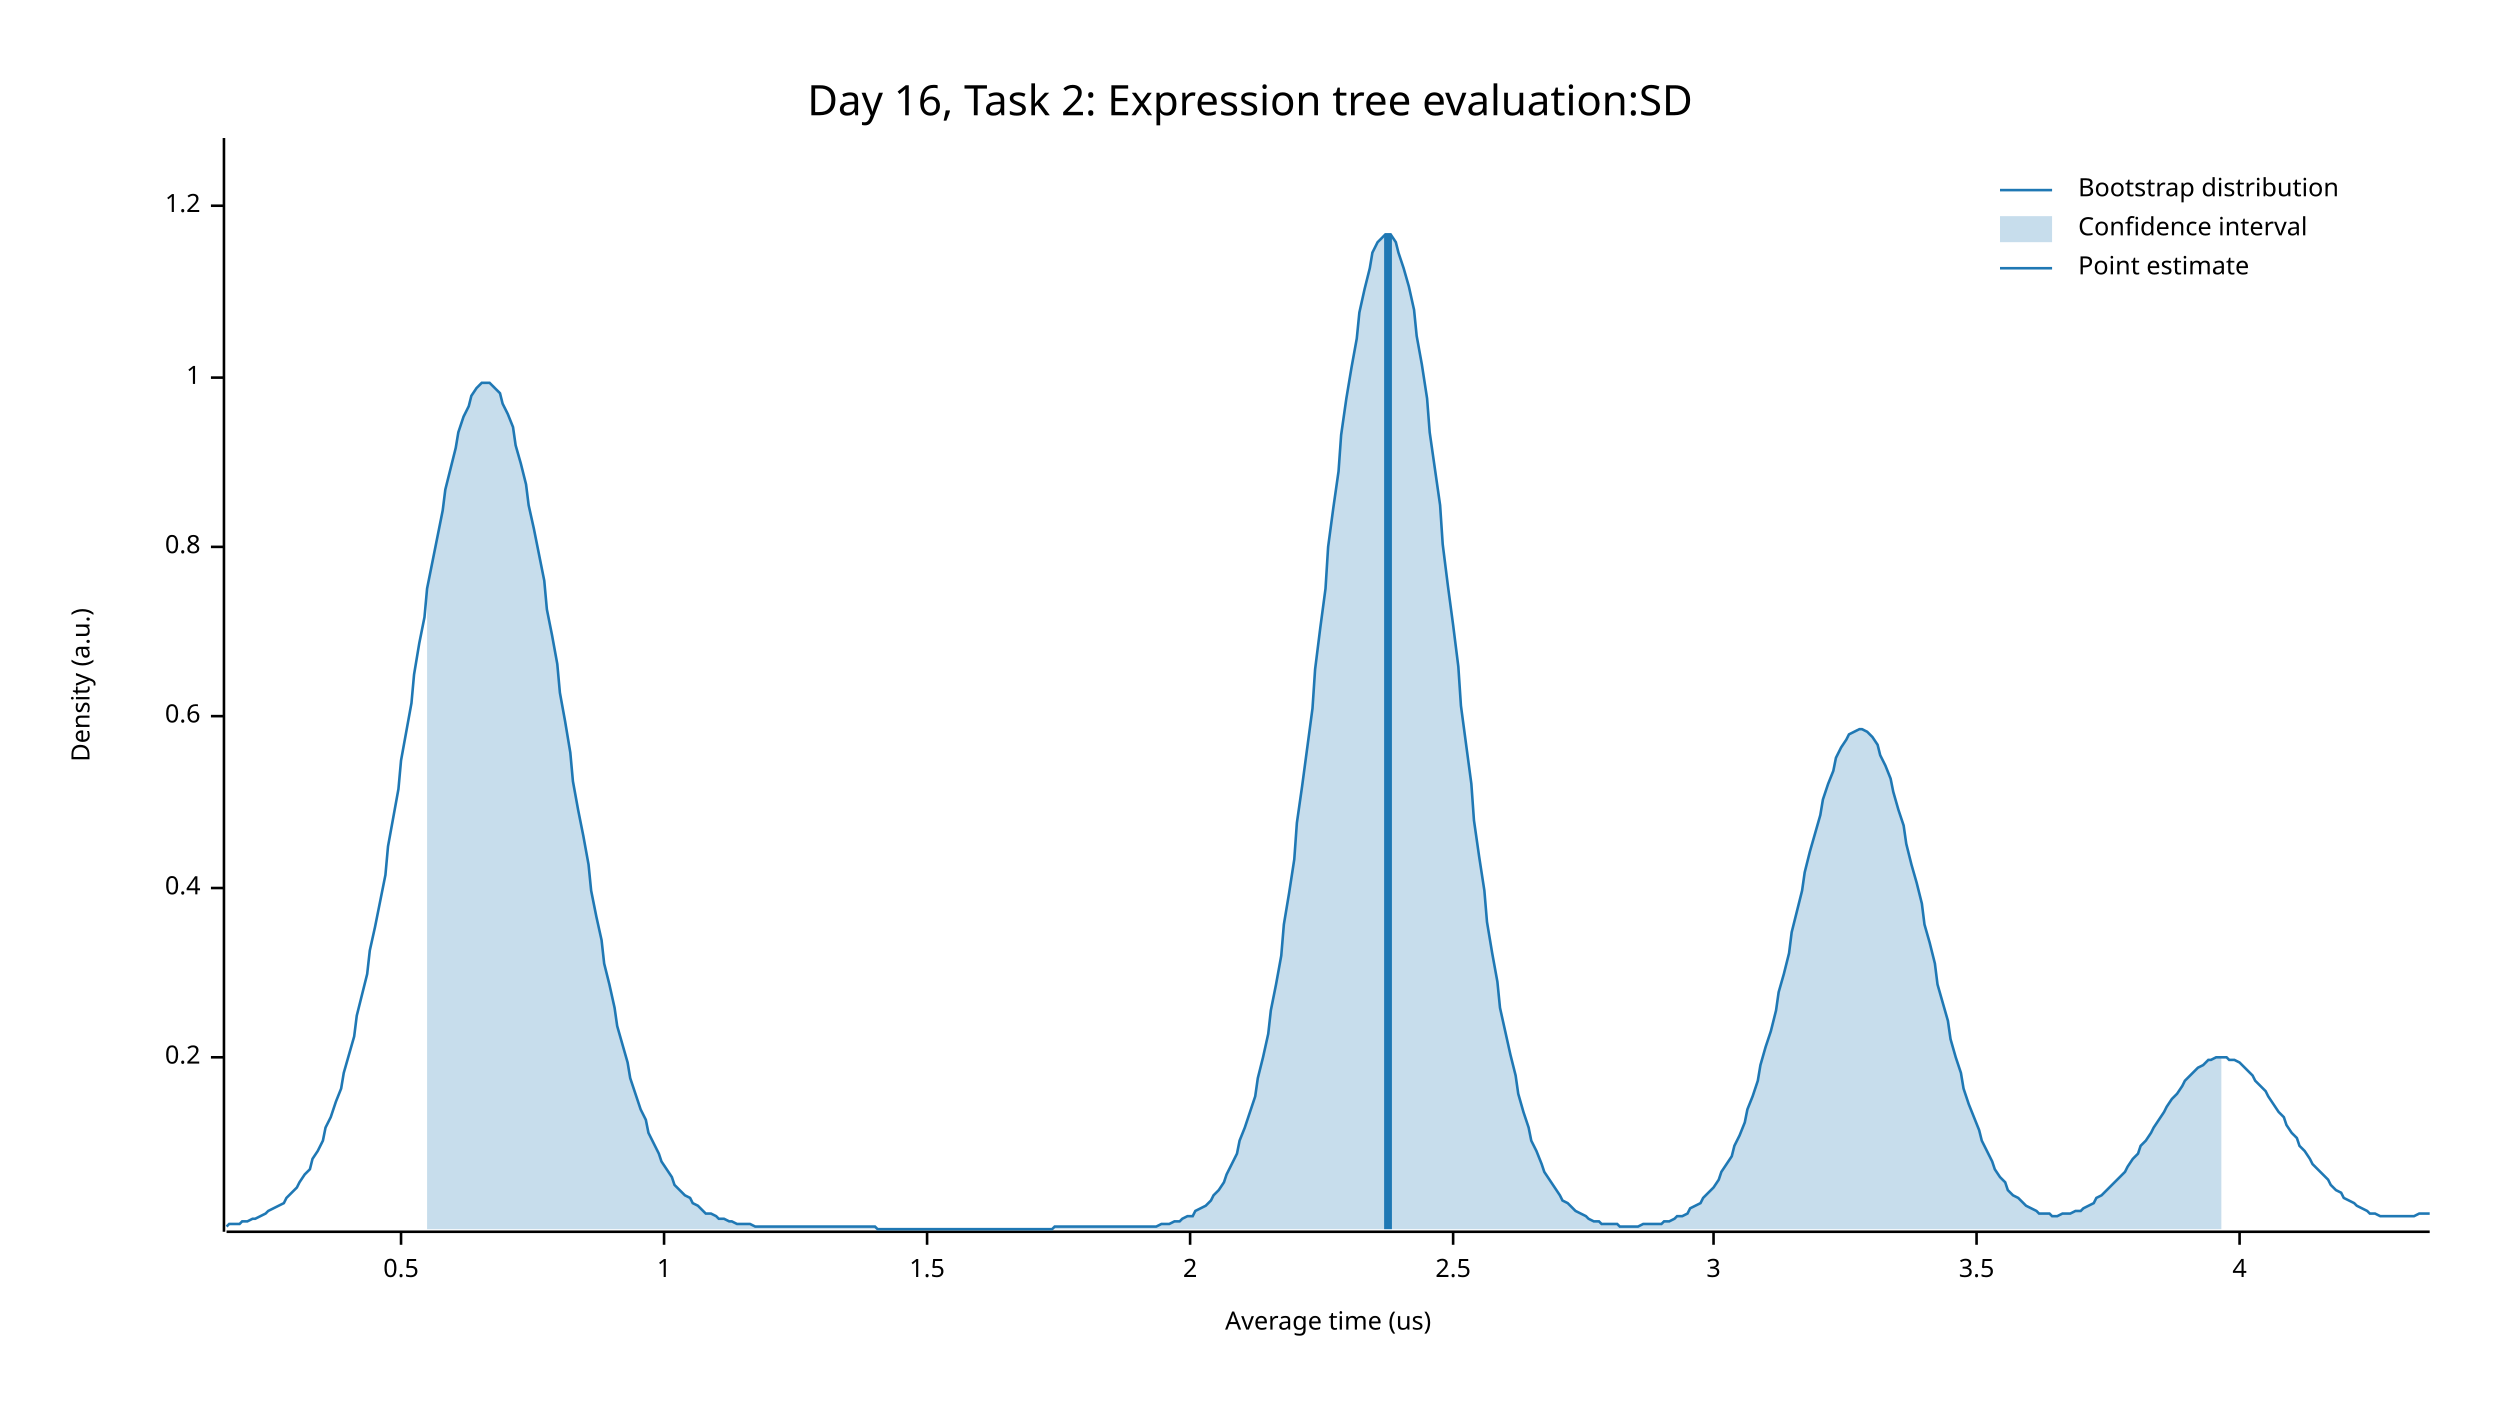
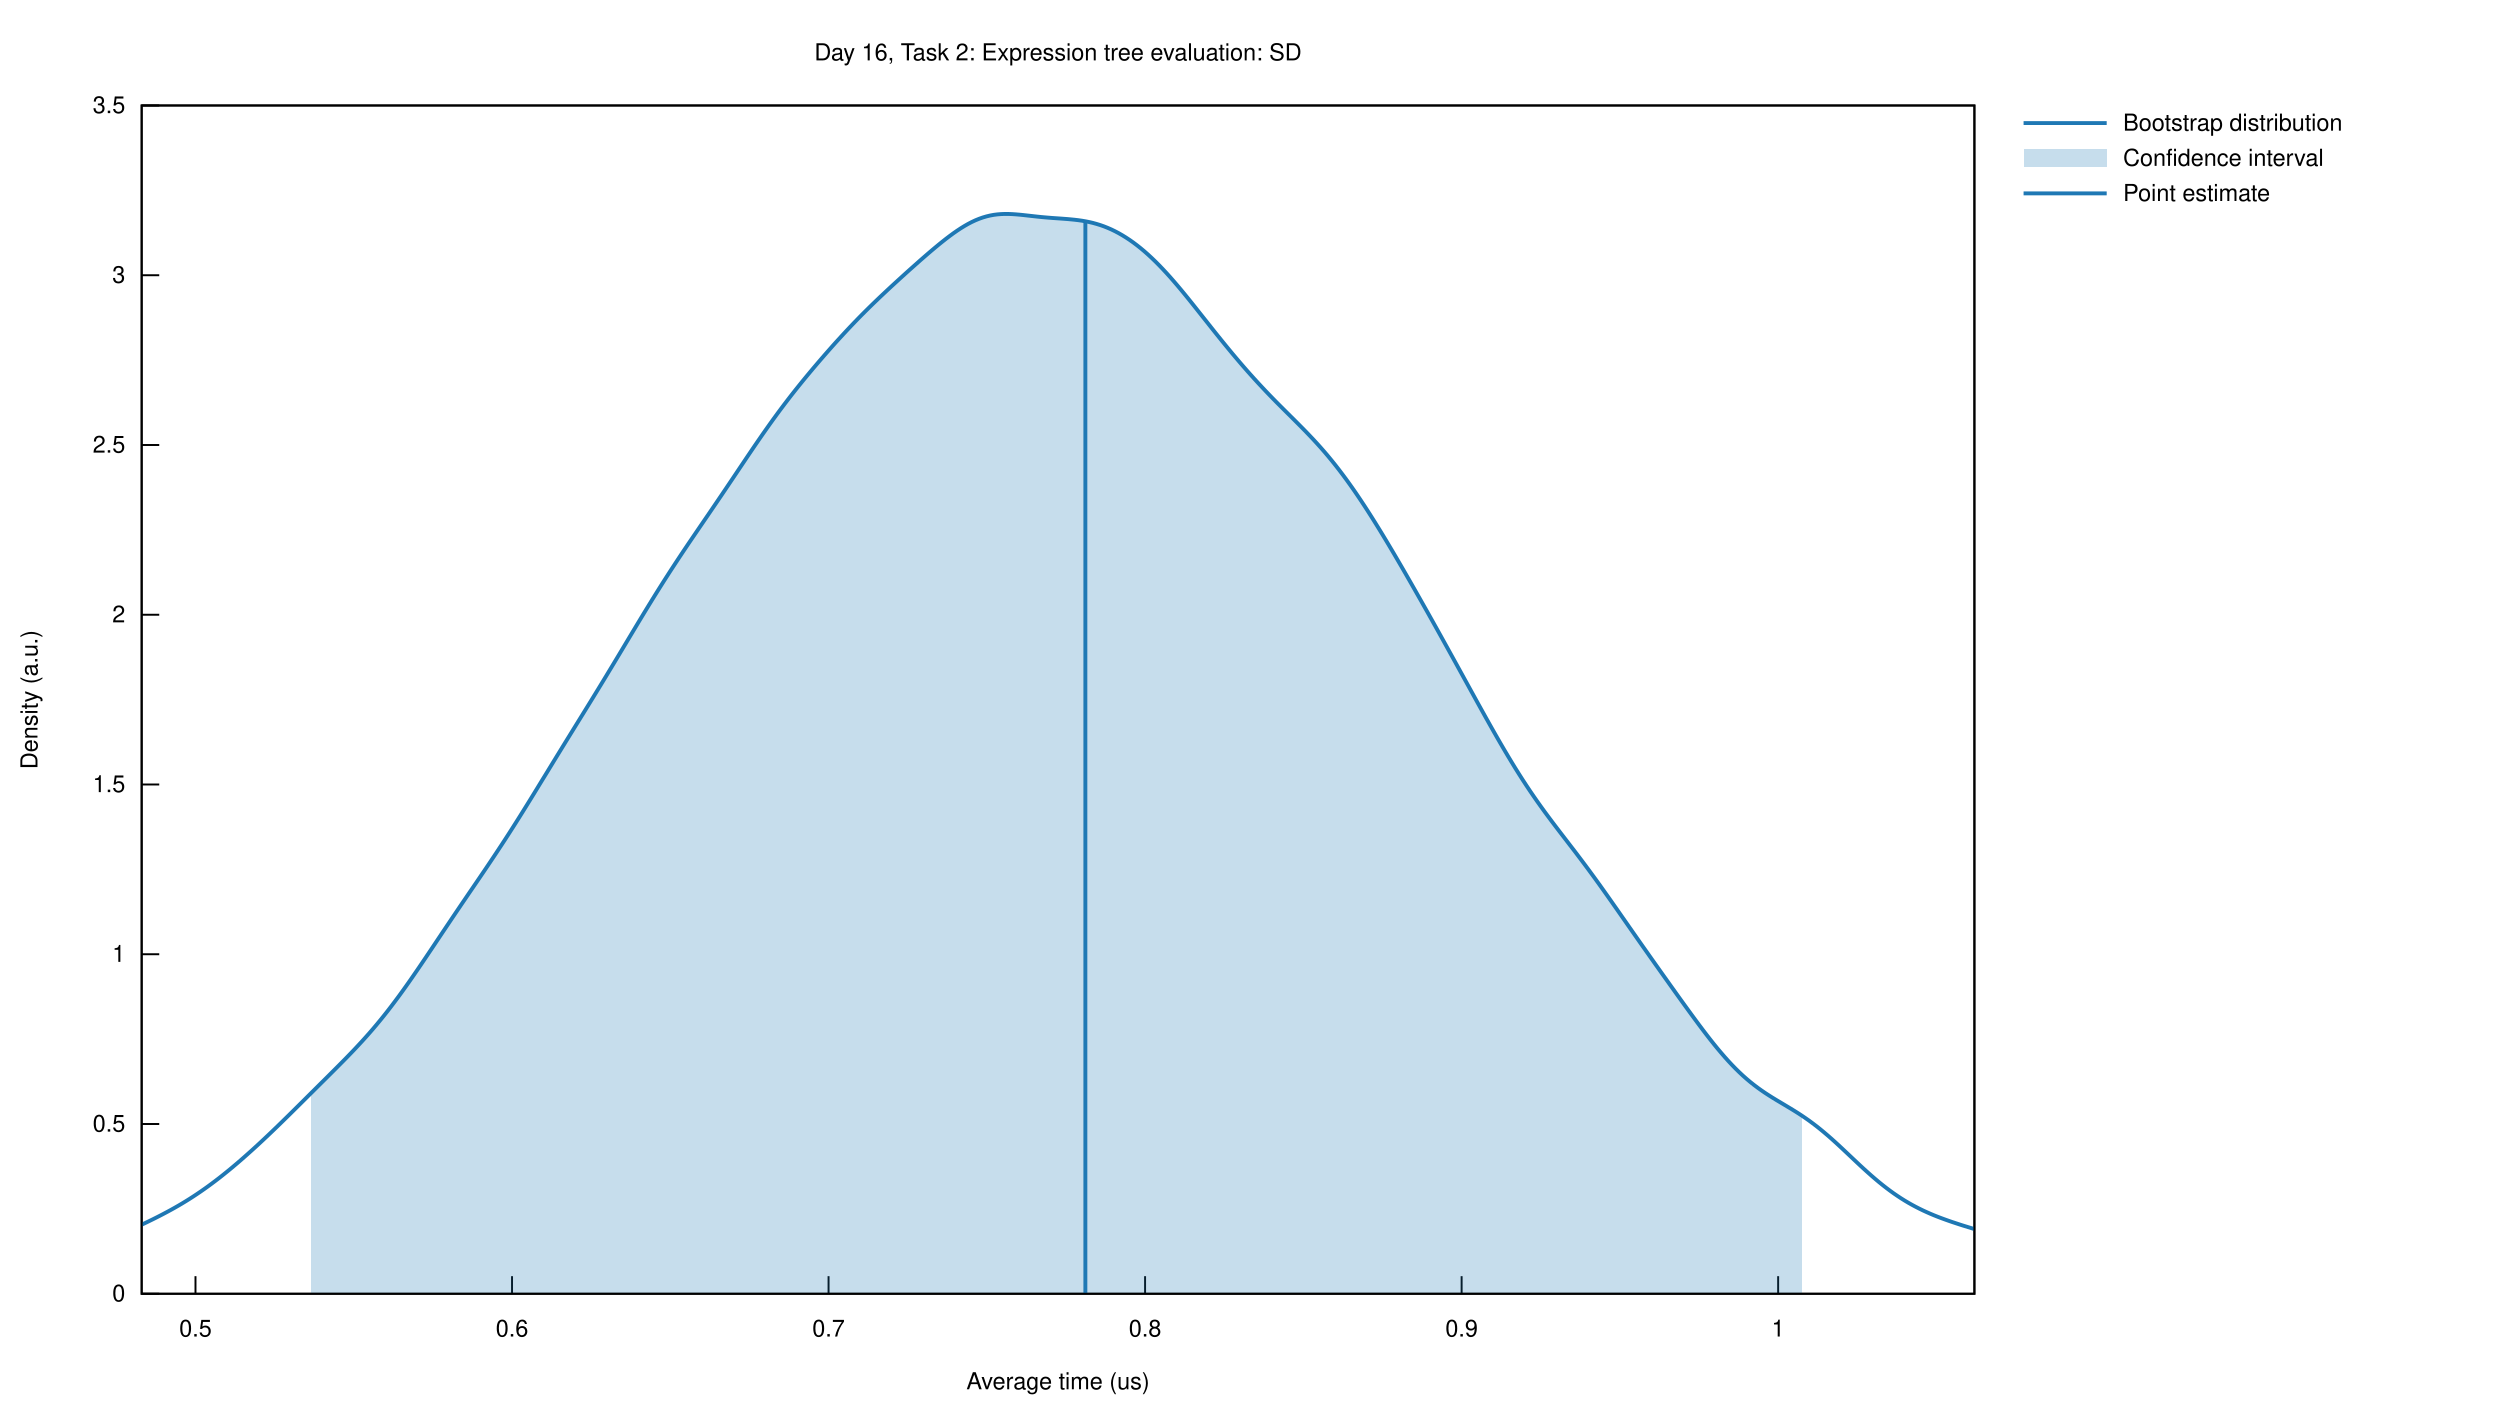
- <svg xmlns="http://www.w3.org/2000/svg" width="960" height="540" viewBox="0 0 960 540">
-   <text x="480" y="32" dy="0.76em" text-anchor="middle" font-family="sans-serif" font-size="16.129" opacity="1" fill="#000000">
- Day 16, Task 2: Expression tree evaluation:SD
- </text>
-   <text x="27" y="263" dy="0.76em" text-anchor="middle" font-family="sans-serif" font-size="9.677" opacity="1" fill="#000000" transform="rotate(270, 27, 263)">
- Density (a.u.)
- </text>
-   <text x="510" y="513" dy="-0.5ex" text-anchor="middle" font-family="sans-serif" font-size="9.677" opacity="1" fill="#000000">
- Average time (us)
- </text>
-   <polyline fill="none" opacity="1" stroke="#000000" stroke-width="1" points="86,53 86,473 " />
-   <text x="77" y="406" dy="0.5ex" text-anchor="end" font-family="sans-serif" font-size="9.677" opacity="1" fill="#000000">
- 0.2
- </text>
-   <polyline fill="none" opacity="1" stroke="#000000" stroke-width="1" points="81,406 86,406 " />
-   <text x="77" y="341" dy="0.5ex" text-anchor="end" font-family="sans-serif" font-size="9.677" opacity="1" fill="#000000">
- 0.4
- </text>
-   <polyline fill="none" opacity="1" stroke="#000000" stroke-width="1" points="81,341 86,341 " />
-   <text x="77" y="275" dy="0.5ex" text-anchor="end" font-family="sans-serif" font-size="9.677" opacity="1" fill="#000000">
- 0.6
- </text>
-   <polyline fill="none" opacity="1" stroke="#000000" stroke-width="1" points="81,275 86,275 " />
-   <text x="77" y="210" dy="0.5ex" text-anchor="end" font-family="sans-serif" font-size="9.677" opacity="1" fill="#000000">
- 0.8
- </text>
-   <polyline fill="none" opacity="1" stroke="#000000" stroke-width="1" points="81,210 86,210 " />
-   <text x="77" y="145" dy="0.5ex" text-anchor="end" font-family="sans-serif" font-size="9.677" opacity="1" fill="#000000">
- 1
- </text>
-   <polyline fill="none" opacity="1" stroke="#000000" stroke-width="1" points="81,145 86,145 " />
-   <text x="77" y="79" dy="0.5ex" text-anchor="end" font-family="sans-serif" font-size="9.677" opacity="1" fill="#000000">
- 1.2
- </text>
-   <polyline fill="none" opacity="1" stroke="#000000" stroke-width="1" points="81,79 86,79 " />
-   <polyline fill="none" opacity="1" stroke="#000000" stroke-width="1" points="87,473 933,473 " />
-   <text x="154" y="483" dy="0.76em" text-anchor="middle" font-family="sans-serif" font-size="9.677" opacity="1" fill="#000000">
- 0.5
- </text>
-   <polyline fill="none" opacity="1" stroke="#000000" stroke-width="1" points="154,473 154,478 " />
-   <text x="255" y="483" dy="0.76em" text-anchor="middle" font-family="sans-serif" font-size="9.677" opacity="1" fill="#000000">
- 1
- </text>
-   <polyline fill="none" opacity="1" stroke="#000000" stroke-width="1" points="255,473 255,478 " />
-   <text x="356" y="483" dy="0.76em" text-anchor="middle" font-family="sans-serif" font-size="9.677" opacity="1" fill="#000000">
- 1.5
- </text>
-   <polyline fill="none" opacity="1" stroke="#000000" stroke-width="1" points="356,473 356,478 " />
-   <text x="457" y="483" dy="0.76em" text-anchor="middle" font-family="sans-serif" font-size="9.677" opacity="1" fill="#000000">
- 2
- </text>
-   <polyline fill="none" opacity="1" stroke="#000000" stroke-width="1" points="457,473 457,478 " />
-   <text x="558" y="483" dy="0.76em" text-anchor="middle" font-family="sans-serif" font-size="9.677" opacity="1" fill="#000000">
- 2.5
- </text>
-   <polyline fill="none" opacity="1" stroke="#000000" stroke-width="1" points="558,473 558,478 " />
-   <text x="658" y="483" dy="0.76em" text-anchor="middle" font-family="sans-serif" font-size="9.677" opacity="1" fill="#000000">
- 3
- </text>
-   <polyline fill="none" opacity="1" stroke="#000000" stroke-width="1" points="658,473 658,478 " />
-   <text x="759" y="483" dy="0.76em" text-anchor="middle" font-family="sans-serif" font-size="9.677" opacity="1" fill="#000000">
- 3.5
- </text>
-   <polyline fill="none" opacity="1" stroke="#000000" stroke-width="1" points="759,473 759,478 " />
-   <text x="860" y="483" dy="0.76em" text-anchor="middle" font-family="sans-serif" font-size="9.677" opacity="1" fill="#000000">
- 4
- </text>
-   <polyline fill="none" opacity="1" stroke="#000000" stroke-width="1" points="860,473 860,478 " />
-   <polyline fill="none" opacity="1" stroke="#1F78B4" stroke-width="1" points="87,471 88,470 90,470 92,470 93,469 95,469 97,468 98,468 100,467 102,466 103,465 105,464 107,463 109,462 110,460 112,458 114,456 115,454 117,451 119,449 120,445 122,442 124,438 125,433 127,429 129,423 131,418 132,412 134,405 136,398 137,390 139,382 141,374 142,365 144,356 146,346 148,336 149,325 151,314 153,303 154,292 156,281 158,270 159,259 161,247 163,237 164,226 166,216 168,206 170,196 171,188 173,180 175,172 176,166 178,160 180,156 181,152 183,149 185,147 187,147 188,147 190,149 192,151 193,155 195,159 197,164 198,171 200,178 202,186 203,194 205,203 207,213 209,223 210,234 212,244 214,255 215,266 217,277 219,289 220,300 222,311 224,321 226,332 227,342 229,352 231,361 232,370 234,378 236,387 237,394 239,401 241,408 242,414 244,420 246,426 248,430 249,435 251,439 253,443 254,446 256,449 258,452 259,455 261,457 263,459 265,460 266,462 268,463 270,465 271,466 273,466 275,467 276,468 278,468 280,469 281,469 283,470 285,470 287,470 288,470 290,471 292,471 293,471 295,471 297,471 298,471 300,471 302,471 304,471 305,471 307,471 309,471 310,471 312,471 314,471 315,471 317,471 319,471 320,471 322,471 324,471 326,471 327,471 329,471 331,471 332,471 334,471 336,471 337,472 339,472 341,472 343,472 344,472 346,472 348,472 349,472 351,472 353,472 354,472 356,472 358,472 359,472 361,472 363,472 365,472 366,472 368,472 370,472 371,472 373,472 375,472 376,472 378,472 380,472 381,472 383,472 385,472 387,472 388,472 390,472 392,472 393,472 395,472 397,472 398,472 400,472 402,472 404,472 405,471 407,471 409,471 410,471 412,471 414,471 415,471 417,471 419,471 420,471 422,471 424,471 426,471 427,471 429,471 431,471 432,471 434,471 436,471 437,471 439,471 441,471 443,471 444,471 446,470 448,470 449,470 451,469 453,469 454,468 456,467 458,467 459,465 461,464 463,463 465,461 466,459 468,457 470,454 471,451 473,447 475,443 476,438 478,433 480,427 482,421 483,414 485,406 487,397 488,388 490,378 492,367 493,355 495,343 497,330 498,316 500,302 502,287 504,272 505,257 507,241 509,226 510,210 512,195 514,181 515,167 517,153 519,141 521,130 522,120 524,111 526,103 527,97 529,93 531,91 532,90 534,90 536,93 537,97 539,103 541,110 543,119 544,129 546,140 548,153 549,166 551,180 553,194 554,209 556,225 558,240 560,256 561,271 563,286 565,301 566,315 568,329 570,342 571,354 573,366 575,377 576,387 578,396 580,405 582,413 583,420 585,427 587,433 588,438 590,442 592,447 593,450 595,453 597,456 599,459 600,461 602,462 604,464 605,465 607,466 609,467 610,468 612,469 614,469 615,470 617,470 619,470 621,470 622,471 624,471 626,471 627,471 629,471 631,470 632,470 634,470 636,470 638,470 639,469 641,469 643,468 644,467 646,467 648,466 649,464 651,463 653,462 654,460 656,458 658,456 660,453 661,450 663,447 665,444 666,440 668,436 670,431 671,426 673,421 675,415 676,409 678,402 680,396 682,388 683,381 685,374 687,366 688,358 690,350 692,342 693,335 695,327 697,320 699,313 700,307 702,301 704,296 705,291 707,287 709,284 710,282 712,281 714,280 715,280 717,281 719,283 721,286 722,290 724,294 726,299 727,304 729,311 731,317 732,324 734,332 736,339 738,347 739,355 741,362 743,370 744,378 746,385 748,392 749,399 751,406 753,412 754,418 756,424 758,429 760,434 761,438 763,442 765,446 766,449 768,452 770,454 771,457 773,459 775,460 777,462 778,463 780,464 782,465 783,466 785,466 787,466 788,467 790,467 792,466 793,466 795,466 797,465 799,465 800,464 802,463 804,462 805,460 807,459 809,457 810,456 812,454 814,452 816,450 817,448 819,445 821,443 822,440 824,438 826,435 827,433 829,430 831,427 832,425 834,422 836,420 838,417 839,415 841,413 843,411 844,410 846,409 848,407 849,407 851,406 853,406 855,406 856,407 858,407 860,408 861,409 863,411 865,413 866,415 868,417 870,419 871,421 873,424 875,427 877,429 878,432 880,435 882,437 883,440 885,442 887,445 888,447 890,449 892,451 894,453 895,455 897,457 899,458 900,460 902,461 904,462 905,463 907,464 909,465 910,466 912,466 914,467 916,467 917,467 919,467 921,467 922,467 924,467 926,467 927,467 929,466 931,466 933,466 " />
-   <polygon opacity="0.25" fill="#1F78B4" points="164,226 166,216 168,206 170,196 171,188 173,180 175,172 176,166 178,160 180,156 181,152 183,149 185,147 187,147 188,147 190,149 192,151 193,155 195,159 197,164 198,171 200,178 202,186 203,194 205,203 207,213 209,223 210,234 212,244 214,255 215,266 217,277 219,289 220,300 222,311 224,321 226,332 227,342 229,352 231,361 232,370 234,378 236,387 237,394 239,401 241,408 242,414 244,420 246,426 248,430 249,435 251,439 253,443 254,446 256,449 258,452 259,455 261,457 263,459 265,460 266,462 268,463 270,465 271,466 273,466 275,467 276,468 278,468 280,469 281,469 283,470 285,470 287,470 288,470 290,471 292,471 293,471 295,471 297,471 298,471 300,471 302,471 304,471 305,471 307,471 309,471 310,471 312,471 314,471 315,471 317,471 319,471 320,471 322,471 324,471 326,471 327,471 329,471 331,471 332,471 334,471 336,471 337,472 339,472 341,472 343,472 344,472 346,472 348,472 349,472 351,472 353,472 354,472 356,472 358,472 359,472 361,472 363,472 365,472 366,472 368,472 370,472 371,472 373,472 375,472 376,472 378,472 380,472 381,472 383,472 385,472 387,472 388,472 390,472 392,472 393,472 395,472 397,472 398,472 400,472 402,472 404,472 405,471 407,471 409,471 410,471 412,471 414,471 415,471 417,471 419,471 420,471 422,471 424,471 426,471 427,471 429,471 431,471 432,471 434,471 436,471 437,471 439,471 441,471 443,471 444,471 446,470 448,470 449,470 451,469 453,469 454,468 456,467 458,467 459,465 461,464 463,463 465,461 466,459 468,457 470,454 471,451 473,447 475,443 476,438 478,433 480,427 482,421 483,414 485,406 487,397 488,388 490,378 492,367 493,355 495,343 497,330 498,316 500,302 502,287 504,272 505,257 507,241 509,226 510,210 512,195 514,181 515,167 517,153 519,141 521,130 522,120 524,111 526,103 527,97 529,93 531,91 532,90 534,90 536,93 537,97 539,103 541,110 543,119 544,129 546,140 548,153 549,166 551,180 553,194 554,209 556,225 558,240 560,256 561,271 563,286 565,301 566,315 568,329 570,342 571,354 573,366 575,377 576,387 578,396 580,405 582,413 583,420 585,427 587,433 588,438 590,442 592,447 593,450 595,453 597,456 599,459 600,461 602,462 604,464 605,465 607,466 609,467 610,468 612,469 614,469 615,470 617,470 619,470 621,470 622,471 624,471 626,471 627,471 629,471 631,470 632,470 634,470 636,470 638,470 639,469 641,469 643,468 644,467 646,467 648,466 649,464 651,463 653,462 654,460 656,458 658,456 660,453 661,450 663,447 665,444 666,440 668,436 670,431 671,426 673,421 675,415 676,409 678,402 680,396 682,388 683,381 685,374 687,366 688,358 690,350 692,342 693,335 695,327 697,320 699,313 700,307 702,301 704,296 705,291 707,287 709,284 710,282 712,281 714,280 715,280 717,281 719,283 721,286 722,290 724,294 726,299 727,304 729,311 731,317 732,324 734,332 736,339 738,347 739,355 741,362 743,370 744,378 746,385 748,392 749,399 751,406 753,412 754,418 756,424 758,429 760,434 761,438 763,442 765,446 766,449 768,452 770,454 771,457 773,459 775,460 777,462 778,463 780,464 782,465 783,466 785,466 787,466 788,467 790,467 792,466 793,466 795,466 797,465 799,465 800,464 802,463 804,462 805,460 807,459 809,457 810,456 812,454 814,452 816,450 817,448 819,445 821,443 822,440 824,438 826,435 827,433 829,430 831,427 832,425 834,422 836,420 838,417 839,415 841,413 843,411 844,410 846,409 848,407 849,407 851,406 853,406 853,472 164,472 " />
-   <polyline fill="none" opacity="1" stroke="#1F78B4" stroke-width="3" points="533,472 533,90 " />
-   <text x="798" y="68" dy="0.76em" text-anchor="start" font-family="sans-serif" font-size="9.677" opacity="1" fill="#000000">
- Bootstrap distribution
- </text>
-   <text x="798" y="83" dy="0.76em" text-anchor="start" font-family="sans-serif" font-size="9.677" opacity="1" fill="#000000">
- Confidence interval
- </text>
-   <text x="798" y="98" dy="0.76em" text-anchor="start" font-family="sans-serif" font-size="9.677" opacity="1" fill="#000000">
- Point estimate
- </text>
-   <polyline fill="none" opacity="1" stroke="#1F78B4" stroke-width="1" points="768,73 788,73 " />
-   <rect x="768" y="83" width="20" height="10" opacity="0.25" fill="#1F78B4" stroke="none" />
-   <polyline fill="none" opacity="1" stroke="#1F78B4" stroke-width="1" points="768,103 788,103 " />
+ <svg xmlns="http://www.w3.org/2000/svg" xmlns:xlink="http://www.w3.org/1999/xlink" viewBox="0 0 1280 720">
+   <g id="gnuplot_canvas">
+     <rect x="0" y="0" width="1280" height="720" fill="none" />
+     <defs>
+       <circle id="gpDot" r="0.5" stroke-width="0.5" stroke="currentColor" />
+       <path id="gpPt0" stroke-width="0.222" stroke="currentColor" d="M-1,0 h2 M0,-1 v2" />
+       <path id="gpPt1" stroke-width="0.222" stroke="currentColor" d="M-1,-1 L1,1 M1,-1 L-1,1" />
+       <path id="gpPt2" stroke-width="0.222" stroke="currentColor" d="M-1,0 L1,0 M0,-1 L0,1 M-1,-1 L1,1 M-1,1 L1,-1" />
+       <rect id="gpPt3" stroke-width="0.222" stroke="currentColor" x="-1" y="-1" width="2" height="2" />
+       <rect id="gpPt4" stroke-width="0.222" stroke="currentColor" fill="currentColor" x="-1" y="-1" width="2" height="2" />
+       <circle id="gpPt5" stroke-width="0.222" stroke="currentColor" cx="0" cy="0" r="1" />
+       <use xlink:href="#gpPt5" id="gpPt6" fill="currentColor" stroke="none" />
+       <path id="gpPt7" stroke-width="0.222" stroke="currentColor" d="M0,-1.33 L-1.33,0.67 L1.33,0.67 z" />
+       <use xlink:href="#gpPt7" id="gpPt8" fill="currentColor" stroke="none" />
+       <use xlink:href="#gpPt7" id="gpPt9" stroke="currentColor" transform="rotate(180)" />
+       <use xlink:href="#gpPt9" id="gpPt10" fill="currentColor" stroke="none" />
+       <use xlink:href="#gpPt3" id="gpPt11" stroke="currentColor" transform="rotate(45)" />
+       <use xlink:href="#gpPt11" id="gpPt12" fill="currentColor" stroke="none" />
+       <path id="gpPt13" stroke-width="0.222" stroke="currentColor" d="M0,1.330 L1.265,0.411 L0.782,-1.067 L-0.782,-1.076 L-1.265,0.411 z" />
+       <use xlink:href="#gpPt13" id="gpPt14" fill="currentColor" stroke="none" />
+       <filter id="textbox" filterUnits="objectBoundingBox" x="0" y="0" height="1" width="1">
+         <feFlood flood-color="white" flood-opacity="1" result="bgnd" />
+         <feComposite in="SourceGraphic" in2="bgnd" operator="atop" />
+       </filter>
+       <filter id="greybox" filterUnits="objectBoundingBox" x="0" y="0" height="1" width="1">
+         <feFlood flood-color="lightgrey" flood-opacity="1" result="grey" />
+         <feComposite in="SourceGraphic" in2="grey" operator="atop" />
+       </filter>
+     </defs>
+     <g fill="none" color="white" stroke="currentColor" stroke-width="1.00" stroke-linecap="butt" stroke-linejoin="miter">
+ </g>
+     <g fill="none" color="black" stroke="currentColor" stroke-width="1.00" stroke-linecap="butt" stroke-linejoin="miter">
+       <path stroke="black" d="M72.53,662.40 L81.53,662.40  " />
+       <g transform="translate(64.14,666.30)" stroke="none" fill="black" font-family="Helvetica" font-size="12.00" text-anchor="end">
+         <text>
+           <tspan font-family="Helvetica"> 0</tspan>
+         </text>
+       </g>
+     </g>
+     <g fill="none" color="black" stroke="currentColor" stroke-width="1.00" stroke-linecap="butt" stroke-linejoin="miter">
+       <path stroke="black" d="M72.53,575.49 L81.53,575.49  " />
+       <g transform="translate(64.14,579.39)" stroke="none" fill="black" font-family="Helvetica" font-size="12.00" text-anchor="end">
+         <text>
+           <tspan font-family="Helvetica"> 0.5</tspan>
+         </text>
+       </g>
+     </g>
+     <g fill="none" color="black" stroke="currentColor" stroke-width="1.00" stroke-linecap="butt" stroke-linejoin="miter">
+       <path stroke="black" d="M72.53,488.57 L81.53,488.57  " />
+       <g transform="translate(64.14,492.47)" stroke="none" fill="black" font-family="Helvetica" font-size="12.00" text-anchor="end">
+         <text>
+           <tspan font-family="Helvetica"> 1</tspan>
+         </text>
+       </g>
+     </g>
+     <g fill="none" color="black" stroke="currentColor" stroke-width="1.00" stroke-linecap="butt" stroke-linejoin="miter">
+       <path stroke="black" d="M72.53,401.66 L81.53,401.66  " />
+       <g transform="translate(64.14,405.56)" stroke="none" fill="black" font-family="Helvetica" font-size="12.00" text-anchor="end">
+         <text>
+           <tspan font-family="Helvetica"> 1.5</tspan>
+         </text>
+       </g>
+     </g>
+     <g fill="none" color="black" stroke="currentColor" stroke-width="1.00" stroke-linecap="butt" stroke-linejoin="miter">
+       <path stroke="black" d="M72.53,314.75 L81.53,314.75  " />
+       <g transform="translate(64.14,318.65)" stroke="none" fill="black" font-family="Helvetica" font-size="12.00" text-anchor="end">
+         <text>
+           <tspan font-family="Helvetica"> 2</tspan>
+         </text>
+       </g>
+     </g>
+     <g fill="none" color="black" stroke="currentColor" stroke-width="1.00" stroke-linecap="butt" stroke-linejoin="miter">
+       <path stroke="black" d="M72.53,227.84 L81.53,227.84  " />
+       <g transform="translate(64.14,231.74)" stroke="none" fill="black" font-family="Helvetica" font-size="12.00" text-anchor="end">
+         <text>
+           <tspan font-family="Helvetica"> 2.5</tspan>
+         </text>
+       </g>
+     </g>
+     <g fill="none" color="black" stroke="currentColor" stroke-width="1.00" stroke-linecap="butt" stroke-linejoin="miter">
+       <path stroke="black" d="M72.53,140.92 L81.53,140.92  " />
+       <g transform="translate(64.14,144.82)" stroke="none" fill="black" font-family="Helvetica" font-size="12.00" text-anchor="end">
+         <text>
+           <tspan font-family="Helvetica"> 3</tspan>
+         </text>
+       </g>
+     </g>
+     <g fill="none" color="black" stroke="currentColor" stroke-width="1.00" stroke-linecap="butt" stroke-linejoin="miter">
+       <path stroke="black" d="M72.53,54.01 L81.53,54.01  " />
+       <g transform="translate(64.14,57.91)" stroke="none" fill="black" font-family="Helvetica" font-size="12.00" text-anchor="end">
+         <text>
+           <tspan font-family="Helvetica"> 3.5</tspan>
+         </text>
+       </g>
+     </g>
+     <g fill="none" color="black" stroke="currentColor" stroke-width="1.00" stroke-linecap="butt" stroke-linejoin="miter">
+       <path stroke="black" d="M100.09,662.40 L100.09,653.40  " />
+       <g transform="translate(100.09,684.30)" stroke="none" fill="black" font-family="Helvetica" font-size="12.00" text-anchor="middle">
+         <text>
+           <tspan font-family="Helvetica"> 0.5</tspan>
+         </text>
+       </g>
+     </g>
+     <g fill="none" color="black" stroke="currentColor" stroke-width="1.00" stroke-linecap="butt" stroke-linejoin="miter">
+       <path stroke="black" d="M262.16,662.40 L262.16,653.40  " />
+       <g transform="translate(262.16,684.30)" stroke="none" fill="black" font-family="Helvetica" font-size="12.00" text-anchor="middle">
+         <text>
+           <tspan font-family="Helvetica"> 0.6</tspan>
+         </text>
+       </g>
+     </g>
+     <g fill="none" color="black" stroke="currentColor" stroke-width="1.00" stroke-linecap="butt" stroke-linejoin="miter">
+       <path stroke="black" d="M424.22,662.40 L424.22,653.40  " />
+       <g transform="translate(424.22,684.30)" stroke="none" fill="black" font-family="Helvetica" font-size="12.00" text-anchor="middle">
+         <text>
+           <tspan font-family="Helvetica"> 0.7</tspan>
+         </text>
+       </g>
+     </g>
+     <g fill="none" color="black" stroke="currentColor" stroke-width="1.00" stroke-linecap="butt" stroke-linejoin="miter">
+       <path stroke="black" d="M586.28,662.40 L586.28,653.40  " />
+       <g transform="translate(586.28,684.30)" stroke="none" fill="black" font-family="Helvetica" font-size="12.00" text-anchor="middle">
+         <text>
+           <tspan font-family="Helvetica"> 0.8</tspan>
+         </text>
+       </g>
+     </g>
+     <g fill="none" color="black" stroke="currentColor" stroke-width="1.00" stroke-linecap="butt" stroke-linejoin="miter">
+       <path stroke="black" d="M748.35,662.40 L748.35,653.40  " />
+       <g transform="translate(748.35,684.30)" stroke="none" fill="black" font-family="Helvetica" font-size="12.00" text-anchor="middle">
+         <text>
+           <tspan font-family="Helvetica"> 0.9</tspan>
+         </text>
+       </g>
+     </g>
+     <g fill="none" color="black" stroke="currentColor" stroke-width="1.00" stroke-linecap="butt" stroke-linejoin="miter">
+       <path stroke="black" d="M910.41,662.40 L910.41,653.40  " />
+       <g transform="translate(910.41,684.30)" stroke="none" fill="black" font-family="Helvetica" font-size="12.00" text-anchor="middle">
+         <text>
+           <tspan font-family="Helvetica"> 1</tspan>
+         </text>
+       </g>
+     </g>
+     <g fill="none" color="black" stroke="currentColor" stroke-width="1.00" stroke-linecap="butt" stroke-linejoin="miter">
+ </g>
+     <g fill="none" color="black" stroke="currentColor" stroke-width="1.00" stroke-linecap="butt" stroke-linejoin="miter">
+       <path stroke="black" d="M72.53,54.01 L72.53,662.40 L1010.90,662.40 L1010.90,54.01 L72.53,54.01 Z  " />
+     </g>
+     <g fill="none" color="black" stroke="currentColor" stroke-width="1.00" stroke-linecap="butt" stroke-linejoin="miter">
+       <g transform="translate(19.18,358.21) rotate(270)" stroke="none" fill="black" font-family="Helvetica" font-size="12.00" text-anchor="middle">
+         <text>
+           <tspan font-family="Helvetica">Density (a.u.)</tspan>
+         </text>
+       </g>
+     </g>
+     <g fill="none" color="black" stroke="currentColor" stroke-width="1.00" stroke-linecap="butt" stroke-linejoin="miter">
+       <g transform="translate(541.71,711.30)" stroke="none" fill="black" font-family="Helvetica" font-size="12.00" text-anchor="middle">
+         <text>
+           <tspan font-family="Helvetica">Average time (us)</tspan>
+         </text>
+       </g>
+     </g>
+     <g fill="none" color="black" stroke="currentColor" stroke-width="1.00" stroke-linecap="butt" stroke-linejoin="miter">
+ </g>
+     <g id="gnuplot_plot_1">
+       <g fill="none" color="white" stroke="currentColor" stroke-width="2.00" stroke-linecap="butt" stroke-linejoin="miter">
+ </g>
+       <g fill="none" color="black" stroke="currentColor" stroke-width="2.00" stroke-linecap="butt" stroke-linejoin="miter">
+         <g transform="translate(1087.02,66.91)" stroke="none" fill="black" font-family="Helvetica" font-size="12.00" text-anchor="start">
+           <text>
+             <tspan font-family="Helvetica">Bootstrap distribution</tspan>
+           </text>
+         </g>
+       </g>
+       <g fill="none" color="black" stroke="currentColor" stroke-width="2.00" stroke-linecap="butt" stroke-linejoin="miter">
+         <path stroke="rgb( 31, 120, 180)" d="M1036.07,63.01 L1078.63,63.01 M72.53,627.05 L74.41,626.15 L76.29,625.24 L78.17,624.32 L80.05,623.38 L81.93,622.42   L83.81,621.44 L85.69,620.44 L87.57,619.42 L89.45,618.37 L91.34,617.29 L93.22,616.18 L95.10,615.04 L96.98,613.87   L98.86,612.66 L100.74,611.42 L102.62,610.15 L104.50,608.84 L106.38,607.50 L108.26,606.12 L110.14,604.71 L112.02,603.27   L113.90,601.79 L115.78,600.28 L117.66,598.75 L119.54,597.18 L121.42,595.59 L123.30,593.97 L125.18,592.32 L127.06,590.65   L128.95,588.96 L130.83,587.25 L132.71,585.52 L134.59,583.77 L136.47,582.00 L138.35,580.22 L140.23,578.42 L142.11,576.61   L143.99,574.78 L145.87,572.94 L147.75,571.10 L149.63,569.24 L151.51,567.38 L153.39,565.52 L155.27,563.65 L157.15,561.78   L159.03,559.91 L160.91,558.04 L162.79,556.17 L164.67,554.30 L166.56,552.43 L168.44,550.56 L170.32,548.68 L172.20,546.80   L174.08,544.91 L175.96,543.01 L177.84,541.09 L179.72,539.15 L181.60,537.18 L183.48,535.17 L185.36,533.14 L187.24,531.06   L189.12,528.94 L191.00,526.77 L192.88,524.54 L194.76,522.27 L196.64,519.94 L198.52,517.56 L200.40,515.12 L202.28,512.63   L204.17,510.09 L206.05,507.50 L207.93,504.87 L209.81,502.20 L211.69,499.49 L213.57,496.76 L215.45,494.00 L217.33,491.22   L219.21,488.42 L221.09,485.62 L222.97,482.81 L224.85,479.99 L226.73,477.18 L228.61,474.38 L230.49,471.58 L232.37,468.78   L234.25,466.00 L236.13,463.22 L238.01,460.46 L239.89,457.69 L241.78,454.93 L243.66,452.17 L245.54,449.41 L247.42,446.64   L249.30,443.86 L251.18,441.06 L253.06,438.25 L254.94,435.41 L256.82,432.56 L258.70,429.68 L260.58,426.77 L262.46,423.83   L264.34,420.87 L266.22,417.89 L268.10,414.88 L269.98,411.85 L271.86,408.81 L273.74,405.75 L275.62,402.68 L277.50,399.60   L279.39,396.53 L281.27,393.45 L283.15,390.37 L285.03,387.30 L286.91,384.24 L288.79,381.18 L290.67,378.13 L292.55,375.09   L294.43,372.04 L296.31,369.00 L298.19,365.96 L300.07,362.92 L301.95,359.87 L303.83,356.81 L305.71,353.74 L307.59,350.67   L309.47,347.58 L311.35,344.47 L313.23,341.36 L315.11,338.24 L317.00,335.10 L318.88,331.96 L320.76,328.82 L322.64,325.68   L324.52,322.55 L326.40,319.42 L328.28,316.30 L330.16,313.20 L332.04,310.13 L333.92,307.07 L335.80,304.04 L337.68,301.04   L339.56,298.06 L341.44,295.12 L343.32,292.20 L345.20,289.32 L347.08,286.46 L348.96,283.62 L350.84,280.81 L352.72,278.02   L354.61,275.24 L356.49,272.48 L358.37,269.72 L360.25,266.97 L362.13,264.22 L364.01,261.46 L365.89,258.70 L367.77,255.93   L369.65,253.16 L371.53,250.37 L373.41,247.58 L375.29,244.78 L377.17,241.98 L379.05,239.17 L380.93,236.37 L382.81,233.57   L384.69,230.79 L386.57,228.02 L388.45,225.28 L390.33,222.56 L392.22,219.87 L394.10,217.21 L395.98,214.59 L397.86,212.01   L399.74,209.47 L401.62,206.97 L403.50,204.51 L405.38,202.08 L407.26,199.70 L409.14,197.35 L411.02,195.03 L412.90,192.74   L414.78,190.48 L416.66,188.24 L418.54,186.03 L420.42,183.84 L422.30,181.67 L424.18,179.53 L426.06,177.40 L427.94,175.30   L429.83,173.23 L431.71,171.18 L433.59,169.16 L435.47,167.16 L437.35,165.19 L439.23,163.25 L441.11,161.33 L442.99,159.45   L444.87,157.59 L446.75,155.75 L448.63,153.94 L450.51,152.14 L452.39,150.37 L454.27,148.61 L456.15,146.86 L458.03,145.13   L459.91,143.41 L461.79,141.70 L463.67,139.99 L465.55,138.30 L467.44,136.62 L469.32,134.95 L471.20,133.28 L473.08,131.64   L474.96,130.01 L476.84,128.40 L478.72,126.82 L480.60,125.26 L482.48,123.74 L484.36,122.26 L486.24,120.83 L488.12,119.45   L490.00,118.14 L491.88,116.90 L493.76,115.74 L495.64,114.66 L497.52,113.68 L499.40,112.80 L501.28,112.03 L503.16,111.36   L505.05,110.80 L506.93,110.35 L508.81,110.00 L510.69,109.76 L512.57,109.61 L514.45,109.54 L516.33,109.55 L518.21,109.62   L520.09,109.75 L521.97,109.91 L523.85,110.10 L525.73,110.31 L527.61,110.52 L529.49,110.73 L531.37,110.94 L533.25,111.13   L535.13,111.30 L537.01,111.46 L538.89,111.61 L540.77,111.74 L542.66,111.87 L544.54,112.01 L546.42,112.15 L548.30,112.32   L550.18,112.51 L552.06,112.73 L553.94,113.00 L555.82,113.32 L557.70,113.70 L559.58,114.14 L561.46,114.66 L563.34,115.24   L565.22,115.90 L567.10,116.65 L568.98,117.47 L570.86,118.38 L572.74,119.37 L574.62,120.45 L576.50,121.61 L578.38,122.85   L580.27,124.18 L582.15,125.60 L584.03,127.09 L585.91,128.67 L587.79,130.33 L589.67,132.07 L591.55,133.88 L593.43,135.77   L595.31,137.73 L597.19,139.75 L599.07,141.83 L600.95,143.98 L602.83,146.17 L604.71,148.41 L606.59,150.69 L608.47,153.00   L610.35,155.34 L612.23,157.70 L614.11,160.07 L615.99,162.44 L617.88,164.82 L619.76,167.19 L621.64,169.56 L623.52,171.91   L625.40,174.24 L627.28,176.55 L629.16,178.84 L631.04,181.11 L632.92,183.34 L634.80,185.55 L636.68,187.73 L638.56,189.88   L640.44,191.99 L642.32,194.08 L644.20,196.13 L646.08,198.15 L647.96,200.15 L649.84,202.11 L651.72,204.05 L653.60,205.97   L655.49,207.86 L657.37,209.74 L659.25,211.61 L661.13,213.48 L663.01,215.35 L664.89,217.23 L666.77,219.13 L668.65,221.05   L670.53,223.01 L672.41,225.00 L674.29,227.04 L676.17,229.13 L678.05,231.28 L679.93,233.49 L681.81,235.77 L683.69,238.11   L685.57,240.52 L687.45,243.00 L689.33,245.54 L691.21,248.15 L693.10,250.83 L694.98,253.57 L696.86,256.37 L698.74,259.22   L700.62,262.13 L702.50,265.08 L704.38,268.08 L706.26,271.12 L708.14,274.20 L710.02,277.32 L711.90,280.47 L713.78,283.64   L715.66,286.85 L717.54,290.07 L719.42,293.32 L721.30,296.59 L723.18,299.88 L725.06,303.18 L726.94,306.49 L728.82,309.82   L730.71,313.16 L732.59,316.51 L734.47,319.87 L736.35,323.24 L738.23,326.62 L740.11,330.01 L741.99,333.41 L743.87,336.81   L745.75,340.22 L747.63,343.63 L749.51,347.05 L751.39,350.46 L753.27,353.88 L755.15,357.29 L757.03,360.70 L758.91,364.09   L760.79,367.47 L762.67,370.82 L764.55,374.15 L766.43,377.45 L768.32,380.72 L770.20,383.94 L772.08,387.11 L773.96,390.23   L775.84,393.30 L777.72,396.30 L779.60,399.25 L781.48,402.13 L783.36,404.95 L785.24,407.70 L787.12,410.40 L789.00,413.04   L790.88,415.64 L792.76,418.18 L794.64,420.70 L796.52,423.18 L798.40,425.64 L800.28,428.09 L802.16,430.53 L804.04,432.98   L805.93,435.43 L807.81,437.90 L809.69,440.39 L811.57,442.90 L813.45,445.43 L815.33,447.99 L817.21,450.57 L819.09,453.18   L820.97,455.81 L822.85,458.46 L824.73,461.13 L826.61,463.81 L828.49,466.49 L830.37,469.19 L832.25,471.88 L834.13,474.58   L836.01,477.27 L837.89,479.95 L839.77,482.64 L841.65,485.31 L843.54,487.98 L845.42,490.65 L847.30,493.31 L849.18,495.96   L851.06,498.61 L852.94,501.25 L854.82,503.89 L856.70,506.52 L858.58,509.15 L860.46,511.77 L862.34,514.38 L864.22,516.97   L866.10,519.55 L867.98,522.11 L869.86,524.65 L871.74,527.15 L873.62,529.62 L875.50,532.04 L877.38,534.41 L879.26,536.72   L881.15,538.96 L883.03,541.14 L884.91,543.24 L886.79,545.25 L888.67,547.18 L890.55,549.02 L892.43,550.78 L894.31,552.44   L896.19,554.02 L898.07,555.51 L899.95,556.93 L901.83,558.27 L903.71,559.56 L905.59,560.78 L907.47,561.97 L909.35,563.12   L911.23,564.24 L913.11,565.36 L914.99,566.49 L916.87,567.62 L918.76,568.78 L920.64,569.96 L922.52,571.19 L924.40,572.47   L926.28,573.79 L928.16,575.18 L930.04,576.61 L931.92,578.11 L933.80,579.66 L935.68,581.26 L937.56,582.90 L939.44,584.59   L941.32,586.31 L943.20,588.06 L945.08,589.83 L946.96,591.60 L948.84,593.38 L950.72,595.15 L952.60,596.91 L954.48,598.64   L956.37,600.34 L958.25,602.01 L960.13,603.63 L962.01,605.21 L963.89,606.73 L965.77,608.20 L967.65,609.61 L969.53,610.97   L971.41,612.26 L973.29,613.50 L975.17,614.68 L977.05,615.80 L978.93,616.86 L980.81,617.87 L982.69,618.83 L984.57,619.75   L986.45,620.61 L988.33,621.44 L990.21,622.23 L992.09,622.98 L993.98,623.70 L995.86,624.39 L997.74,625.06 L999.62,625.71   L1001.50,626.33 L1003.38,626.95 L1005.26,627.55 L1007.14,628.13 L1009.02,628.71 L1010.90,629.29  " />
+       </g>
+     </g>
+     <g id="gnuplot_plot_2">
+       <g fill="none" color="white" stroke="rgb( 31, 120, 180)" stroke-width="1.00" stroke-linecap="butt" stroke-linejoin="miter">
+ </g>
+       <g fill="none" color="black" stroke="currentColor" stroke-width="1.00" stroke-linecap="butt" stroke-linejoin="miter">
+         <g transform="translate(1087.02,84.91)" stroke="none" fill="black" font-family="Helvetica" font-size="12.00" text-anchor="start">
+           <text>
+             <tspan font-family="Helvetica">Confidence interval</tspan>
+           </text>
+         </g>
+       </g>
+       <g fill="none" color="black" stroke="currentColor" stroke-width="1.00" stroke-linecap="butt" stroke-linejoin="miter">
+         <g stroke="none" shape-rendering="crispEdges">
+           <polygon fill="rgb( 31, 120, 180)" fill-opacity="0.25" points="1036.07,85.51 1078.63,85.51 1078.63,76.51 1036.07,76.51 " />
+           <polygon fill="rgb( 31, 120, 180)" fill-opacity="0.25" points="159.03,559.91 160.91,558.04 162.79,556.17 164.67,554.30 166.56,552.43 168.44,550.56 170.32,548.68 172.20,546.80 174.08,544.91 175.96,543.01 177.84,541.09 179.72,539.15 181.60,537.18 183.48,535.17 185.36,533.14 187.24,531.06 189.12,528.94 191.00,526.77 192.88,524.54 194.76,522.27 196.64,519.94 198.52,517.56 200.40,515.12 202.28,512.63 204.17,510.09 206.05,507.50 207.93,504.87 209.81,502.20 211.69,499.49 213.57,496.76 215.45,494.00 217.33,491.22 219.21,488.42 221.09,485.62 222.97,482.81 224.85,479.99 226.73,477.18 228.61,474.38 230.49,471.58 232.37,468.78 234.25,466.00 236.13,463.22 238.01,460.46 239.89,457.69 241.78,454.93 243.66,452.17 245.54,449.41 247.42,446.64 249.30,443.86 251.18,441.06 253.06,438.25 254.94,435.41 256.82,432.56 258.70,429.68 260.58,426.77 262.46,423.83 264.34,420.87 266.22,417.89 268.10,414.88 269.98,411.85 271.86,408.81 273.74,405.75 275.62,402.68 277.50,399.60 279.39,396.53 281.27,393.45 283.15,390.37 285.03,387.30 286.91,384.24 288.79,381.18 290.67,378.13 292.55,375.09 294.43,372.04 296.31,369.00 298.19,365.96 300.07,362.92 301.95,359.87 303.83,356.81 305.71,353.74 307.59,350.67 309.47,347.58 311.35,344.47 313.23,341.36 315.11,338.24 317.00,335.10 318.88,331.96 320.76,328.82 322.64,325.68 324.52,322.55 326.40,319.42 328.28,316.30 330.16,313.20 332.04,310.13 333.92,307.07 335.80,304.04 337.68,301.04 339.56,298.06 341.44,295.12 343.32,292.20 345.20,289.32 347.08,286.46 348.96,283.62 350.84,280.81 352.72,278.02 354.61,275.24 356.49,272.48 358.37,269.72 360.25,266.97 362.13,264.22 364.01,261.46 365.89,258.70 367.77,255.93 369.65,253.16 371.53,250.37 373.41,247.58 375.29,244.78 377.17,241.98 379.05,239.17 380.93,236.37 382.81,233.57 384.69,230.79 386.57,228.02 388.45,225.28 390.33,222.56 392.22,219.87 394.10,217.21 395.98,214.59 397.86,212.01 399.74,209.47 401.62,206.97 403.50,204.51 405.38,202.08 407.26,199.70 409.14,197.35 411.02,195.03 412.90,192.74 414.78,190.48 416.66,188.24 418.54,186.03 420.42,183.84 422.30,181.67 424.18,179.53 426.06,177.40 427.94,175.30 429.83,173.23 431.71,171.18 433.59,169.16 435.47,167.16 437.35,165.19 439.23,163.25 441.11,161.33 442.99,159.45 444.87,157.59 446.75,155.75 448.63,153.94 450.51,152.14 452.39,150.37 454.27,148.61 456.15,146.86 458.03,145.13 459.91,143.41 461.79,141.70 463.67,139.99 465.55,138.30 467.44,136.62 469.32,134.95 471.20,133.28 473.08,131.64 474.96,130.01 476.84,128.40 478.72,126.82 480.60,125.26 482.48,123.74 484.36,122.26 486.24,120.83 488.12,119.45 490.00,118.14 491.88,116.90 493.76,115.74 495.64,114.66 497.52,113.68 499.40,112.80 501.28,112.03 503.16,111.36 505.05,110.80 506.93,110.35 508.81,110.00 510.69,109.76 512.57,109.61 514.45,109.54 516.33,109.55 518.21,109.62 520.09,109.75 521.97,109.91 523.85,110.10 525.73,110.31 527.61,110.52 529.49,110.73 531.37,110.94 533.25,111.13 535.13,111.30 537.01,111.46 538.89,111.61 540.77,111.74 542.66,111.87 544.54,112.01 546.42,112.15 548.30,112.32 550.18,112.51 552.06,112.73 553.94,113.00 555.82,113.32 557.70,113.70 559.58,114.14 561.46,114.66 563.34,115.24 565.22,115.90 567.10,116.65 568.98,117.47 570.86,118.38 572.74,119.37 574.62,120.45 576.50,121.61 578.38,122.85 580.27,124.18 582.15,125.60 584.03,127.09 585.91,128.67 587.79,130.33 589.67,132.07 591.55,133.88 593.43,135.77 595.31,137.73 597.19,139.75 599.07,141.83 600.95,143.98 602.83,146.17 604.71,148.41 606.59,150.69 608.47,153.00 610.35,155.34 612.23,157.70 614.11,160.07 615.99,162.44 617.88,164.82 619.76,167.19 621.64,169.56 623.52,171.91 625.40,174.24 627.28,176.55 629.16,178.84 631.04,181.11 632.92,183.34 634.80,185.55 636.68,187.73 638.56,189.88 640.44,191.99 642.32,194.08 644.20,196.13 646.08,198.15 647.96,200.15 649.84,202.11 651.72,204.05 653.60,205.97 655.49,207.86 657.37,209.74 659.25,211.61 661.13,213.48 663.01,215.35 664.89,217.23 666.77,219.13 668.65,221.05 670.53,223.01 672.41,225.00 674.29,227.04 676.17,229.13 678.05,231.28 679.93,233.49 681.81,235.77 683.69,238.11 685.57,240.52 687.45,243.00 689.33,245.54 691.21,248.15 693.10,250.83 694.98,253.57 696.86,256.37 698.74,259.22 700.62,262.13 702.50,265.08 704.38,268.08 706.26,271.12 708.14,274.20 710.02,277.32 711.90,280.47 713.78,283.64 715.66,286.85 717.54,290.07 719.42,293.32 721.30,296.59 723.18,299.88 725.06,303.18 726.94,306.49 728.82,309.82 730.71,313.16 732.59,316.51 734.47,319.87 736.35,323.24 738.23,326.62 740.11,330.01 741.99,333.41 743.87,336.81 745.75,340.22 747.63,343.63 749.51,347.05 751.39,350.46 753.27,353.88 755.15,357.29 757.03,360.70 758.91,364.09 760.79,367.47 762.67,370.82 764.55,374.15 766.43,377.45 768.32,380.72 770.20,383.94 772.08,387.11 773.96,390.23 775.84,393.30 777.72,396.30 779.60,399.25 781.48,402.13 783.36,404.95 785.24,407.70 787.12,410.40 789.00,413.04 790.88,415.64 792.76,418.18 794.64,420.70 796.52,423.18 798.40,425.64 800.28,428.09 802.16,430.53 804.04,432.98 805.93,435.43 807.81,437.90 809.69,440.39 811.57,442.90 813.45,445.43 815.33,447.99 817.21,450.57 819.09,453.18 820.97,455.81 822.85,458.46 824.73,461.13 826.61,463.81 828.49,466.49 830.37,469.19 832.25,471.88 834.13,474.58 836.01,477.27 837.89,479.95 839.77,482.64 841.65,485.31 843.54,487.98 845.42,490.65 847.30,493.31 849.18,495.96 851.06,498.61 852.94,501.25 854.82,503.89 856.70,506.52 858.58,509.15 860.46,511.77 862.34,514.38 864.22,516.97 866.10,519.55 867.98,522.11 869.86,524.65 871.74,527.15 873.62,529.62 875.50,532.04 877.38,534.41 879.26,536.72 881.15,538.96 883.03,541.14 884.91,543.24 886.79,545.25 888.67,547.18 890.55,549.02 892.43,550.78 894.31,552.44 896.19,554.02 898.07,555.51 899.95,556.93 901.83,558.27 903.71,559.56 905.59,560.78 907.47,561.97 909.35,563.12 911.23,564.24 913.11,565.36 914.99,566.49 916.87,567.62 918.76,568.78 920.64,569.96 922.52,571.19 922.52,662.40 920.64,662.40 918.76,662.40 916.87,662.40 914.99,662.40 913.11,662.40 911.23,662.40 909.35,662.40 907.47,662.40 905.59,662.40 903.71,662.40 901.83,662.40 899.95,662.40 898.07,662.40 896.19,662.40 894.31,662.40 892.43,662.40 890.55,662.40 888.67,662.40 886.79,662.40 884.91,662.40 883.03,662.40 881.15,662.40 879.26,662.40 877.38,662.40 875.50,662.40 873.62,662.40 871.74,662.40 869.86,662.40 867.98,662.40 866.10,662.40 864.22,662.40 862.34,662.40 860.46,662.40 858.58,662.40 856.70,662.40 854.82,662.40 852.94,662.40 851.06,662.40 849.18,662.40 847.30,662.40 845.42,662.40 843.54,662.40 841.65,662.40 839.77,662.40 837.89,662.40 836.01,662.40 834.13,662.40 832.25,662.40 830.37,662.40 828.49,662.40 826.61,662.40 824.73,662.40 822.85,662.40 820.97,662.40 819.09,662.40 817.21,662.40 815.33,662.40 813.45,662.40 811.57,662.40 809.69,662.40 807.81,662.40 805.93,662.40 804.04,662.40 802.16,662.40 800.28,662.40 798.40,662.40 796.52,662.40 794.64,662.40 792.76,662.40 790.88,662.40 789.00,662.40 787.12,662.40 785.24,662.40 783.36,662.40 781.48,662.40 779.60,662.40 777.72,662.40 775.84,662.40 773.96,662.40 772.08,662.40 770.20,662.40 768.32,662.40 766.43,662.40 764.55,662.40 762.67,662.40 760.79,662.40 758.91,662.40 757.03,662.40 755.15,662.40 753.27,662.40 751.39,662.40 749.51,662.40 747.63,662.40 745.75,662.40 743.87,662.40 741.99,662.40 740.11,662.40 738.23,662.40 736.35,662.40 734.47,662.40 732.59,662.40 730.71,662.40 728.82,662.40 726.94,662.40 725.06,662.40 723.18,662.40 721.30,662.40 719.42,662.40 717.54,662.40 715.66,662.40 713.78,662.40 711.90,662.40 710.02,662.40 708.14,662.40 706.26,662.40 704.38,662.40 702.50,662.40 700.62,662.40 698.74,662.40 696.86,662.40 694.98,662.40 693.10,662.40 691.21,662.40 689.33,662.40 687.45,662.40 685.57,662.40 683.69,662.40 681.81,662.40 679.93,662.40 678.05,662.40 676.17,662.40 674.29,662.40 672.41,662.40 670.53,662.40 668.65,662.40 666.77,662.40 664.89,662.40 663.01,662.40 661.13,662.40 659.25,662.40 657.37,662.40 655.49,662.40 653.60,662.40 651.72,662.40 649.84,662.40 647.96,662.40 646.08,662.40 644.20,662.40 642.32,662.40 640.44,662.40 638.56,662.40 636.68,662.40 634.80,662.40 632.92,662.40 631.04,662.40 629.16,662.40 627.28,662.40 625.40,662.40 623.52,662.40 621.64,662.40 619.76,662.40 617.88,662.40 615.99,662.40 614.11,662.40 612.23,662.40 610.35,662.40 608.47,662.40 606.59,662.40 604.71,662.40 602.83,662.40 600.95,662.40 599.07,662.40 597.19,662.40 595.31,662.40 593.43,662.40 591.55,662.40 589.67,662.40 587.79,662.40 585.91,662.40 584.03,662.40 582.15,662.40 580.27,662.40 578.38,662.40 576.50,662.40 574.62,662.40 572.74,662.40 570.86,662.40 568.98,662.40 567.10,662.40 565.22,662.40 563.34,662.40 561.46,662.40 559.58,662.40 557.70,662.40 555.82,662.40 553.94,662.40 552.06,662.40 550.18,662.40 548.30,662.40 546.42,662.40 544.54,662.40 542.66,662.40 540.77,662.40 538.89,662.40 537.01,662.40 535.13,662.40 533.25,662.40 531.37,662.40 529.49,662.40 527.61,662.40 525.73,662.40 523.85,662.40 521.97,662.40 520.09,662.40 518.21,662.40 516.33,662.40 514.45,662.40 512.57,662.40 510.69,662.40 508.81,662.40 506.93,662.40 505.05,662.40 503.16,662.40 501.28,662.40 499.40,662.40 497.52,662.40 495.64,662.40 493.76,662.40 491.88,662.40 490.00,662.40 488.12,662.40 486.24,662.40 484.36,662.40 482.48,662.40 480.60,662.40 478.72,662.40 476.84,662.40 474.96,662.40 473.08,662.40 471.20,662.40 469.32,662.40 467.44,662.40 465.55,662.40 463.67,662.40 461.79,662.40 459.91,662.40 458.03,662.40 456.15,662.40 454.27,662.40 452.39,662.40 450.51,662.40 448.63,662.40 446.75,662.40 444.87,662.40 442.99,662.40 441.11,662.40 439.23,662.40 437.35,662.40 435.47,662.40 433.59,662.40 431.71,662.40 429.83,662.40 427.94,662.40 426.06,662.40 424.18,662.40 422.30,662.40 420.42,662.40 418.54,662.40 416.66,662.40 414.78,662.40 412.90,662.40 411.02,662.40 409.14,662.40 407.26,662.40 405.38,662.40 403.50,662.40 401.62,662.40 399.74,662.40 397.86,662.40 395.98,662.40 394.10,662.40 392.22,662.40 390.33,662.40 388.45,662.40 386.57,662.40 384.69,662.40 382.81,662.40 380.93,662.40 379.05,662.40 377.17,662.40 375.29,662.40 373.41,662.40 371.53,662.40 369.65,662.40 367.77,662.40 365.89,662.40 364.01,662.40 362.13,662.40 360.25,662.40 358.37,662.40 356.49,662.40 354.61,662.40 352.72,662.40 350.84,662.40 348.96,662.40 347.08,662.40 345.20,662.40 343.32,662.40 341.44,662.40 339.56,662.40 337.68,662.40 335.80,662.40 333.92,662.40 332.04,662.40 330.16,662.40 328.28,662.40 326.40,662.40 324.52,662.40 322.64,662.40 320.76,662.40 318.88,662.40 317.00,662.40 315.11,662.40 313.23,662.40 311.35,662.40 309.47,662.40 307.59,662.40 305.71,662.40 303.83,662.40 301.95,662.40 300.07,662.40 298.19,662.40 296.31,662.40 294.43,662.40 292.55,662.40 290.67,662.40 288.79,662.40 286.91,662.40 285.03,662.40 283.15,662.40 281.27,662.40 279.39,662.40 277.50,662.40 275.62,662.40 273.74,662.40 271.86,662.40 269.98,662.40 268.10,662.40 266.22,662.40 264.34,662.40 262.46,662.40 260.58,662.40 258.70,662.40 256.82,662.40 254.94,662.40 253.06,662.40 251.18,662.40 249.30,662.40 247.42,662.40 245.54,662.40 243.66,662.40 241.78,662.40 239.89,662.40 238.01,662.40 236.13,662.40 234.25,662.40 232.37,662.40 230.49,662.40 228.61,662.40 226.73,662.40 224.85,662.40 222.97,662.40 221.09,662.40 219.21,662.40 217.33,662.40 215.45,662.40 213.57,662.40 211.69,662.40 209.81,662.40 207.93,662.40 206.05,662.40 204.17,662.40 202.28,662.40 200.40,662.40 198.52,662.40 196.64,662.40 194.76,662.40 192.88,662.40 191.00,662.40 189.12,662.40 187.24,662.40 185.36,662.40 183.48,662.40 181.60,662.40 179.72,662.40 177.84,662.40 175.96,662.40 174.08,662.40 172.20,662.40 170.32,662.40 168.44,662.40 166.56,662.40 164.67,662.40 162.79,662.40 160.91,662.40 159.03,662.40 " />
+         </g>
+       </g>
+     </g>
+     <g id="gnuplot_plot_3">
+       <g fill="none" color="white" stroke="rgb( 31, 120, 180)" stroke-width="2.00" stroke-linecap="butt" stroke-linejoin="miter">
+ </g>
+       <g fill="none" color="black" stroke="currentColor" stroke-width="2.00" stroke-linecap="butt" stroke-linejoin="miter">
+         <g transform="translate(1087.02,102.91)" stroke="none" fill="black" font-family="Helvetica" font-size="12.00" text-anchor="start">
+           <text>
+             <tspan font-family="Helvetica">Point estimate</tspan>
+           </text>
+         </g>
+       </g>
+       <g fill="none" color="black" stroke="currentColor" stroke-width="2.00" stroke-linecap="butt" stroke-linejoin="miter">
+         <path stroke="rgb( 31, 120, 180)" d="M1036.07,99.01 L1078.63,99.01 M555.71,662.40 L555.71,113.30  " />
+       </g>
+     </g>
+     <g fill="none" color="black" stroke="currentColor" stroke-width="2.00" stroke-linecap="butt" stroke-linejoin="miter">
+ </g>
+     <g fill="none" color="black" stroke="black" stroke-width="1.00" stroke-linecap="butt" stroke-linejoin="miter">
+ </g>
+     <g fill="none" color="black" stroke="currentColor" stroke-width="1.00" stroke-linecap="butt" stroke-linejoin="miter">
+       <path stroke="black" d="M72.53,54.01 L72.53,662.40 L1010.90,662.40 L1010.90,54.01 L72.53,54.01 Z  " />
+     </g>
+     <g fill="none" color="black" stroke="currentColor" stroke-width="1.00" stroke-linecap="butt" stroke-linejoin="miter">
+       <g transform="translate(541.71,30.91)" stroke="none" fill="black" font-family="Helvetica" font-size="12.00" text-anchor="middle">
+         <text>
+           <tspan font-family="Helvetica">Day 16, Task 2: Expression tree evaluation: SD</tspan>
+         </text>
+       </g>
+     </g>
+     <g fill="none" color="black" stroke="currentColor" stroke-width="1.00" stroke-linecap="butt" stroke-linejoin="miter">
+ </g>
+   </g>
</svg>
